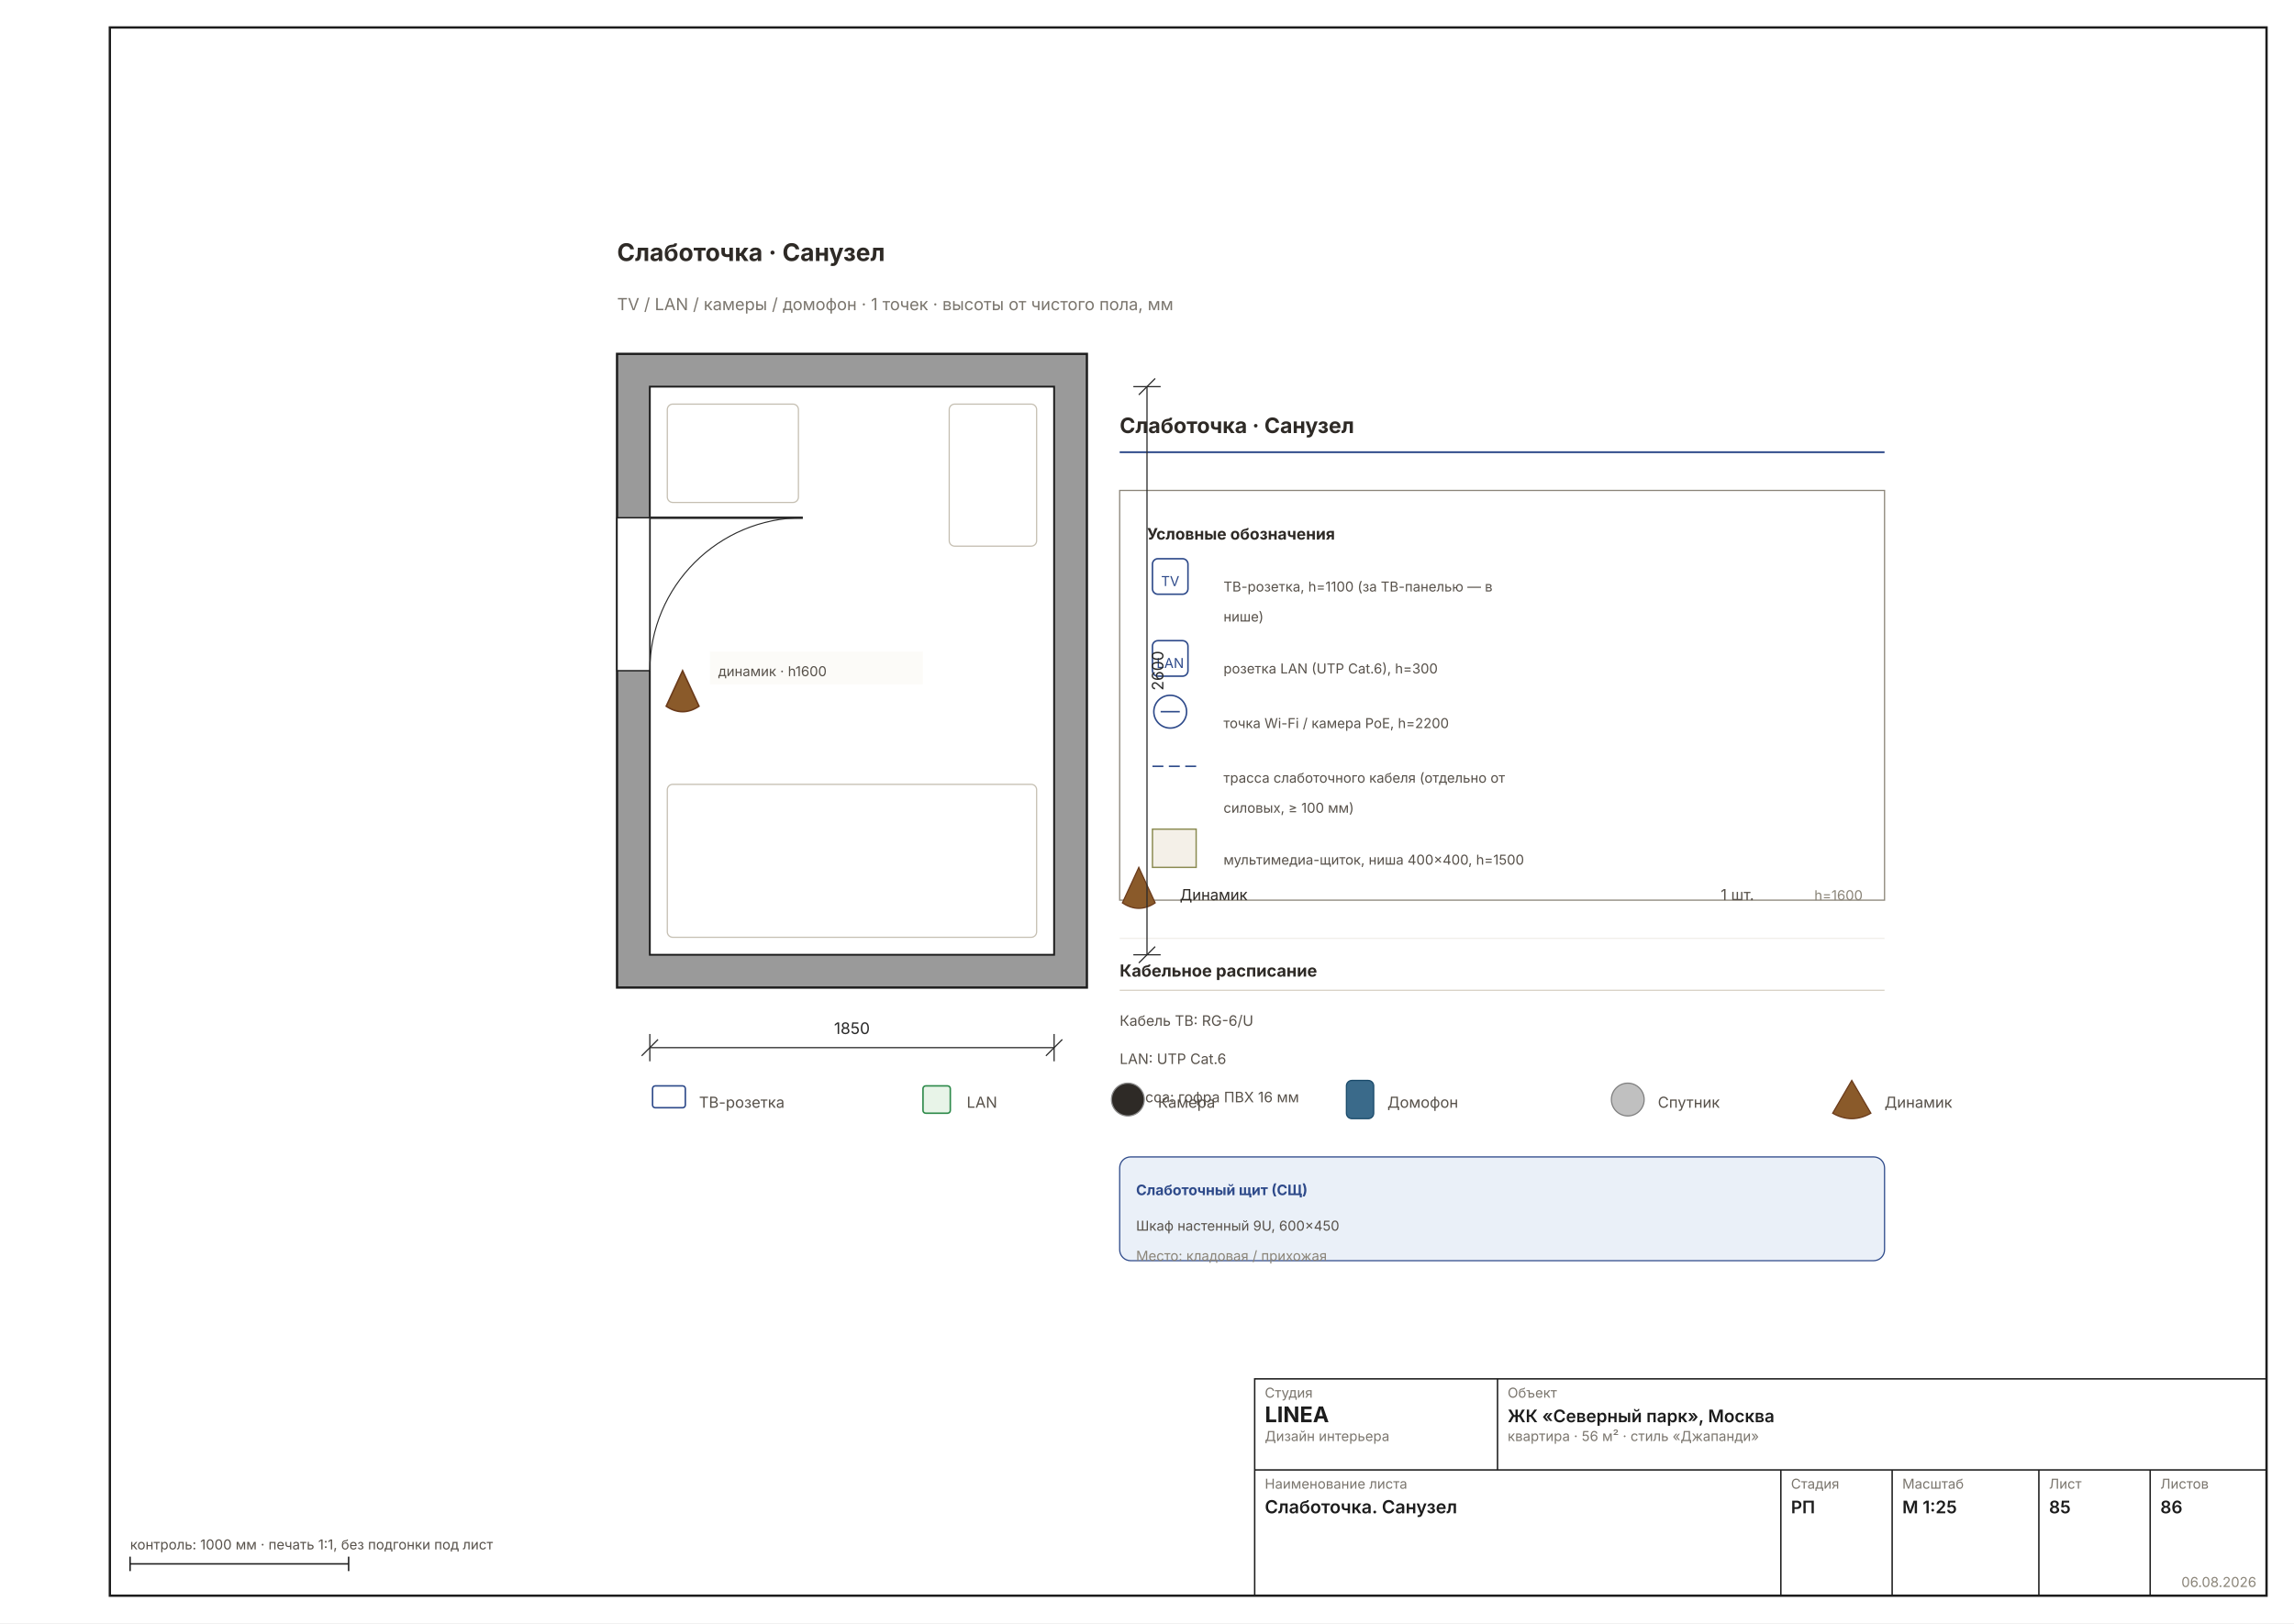
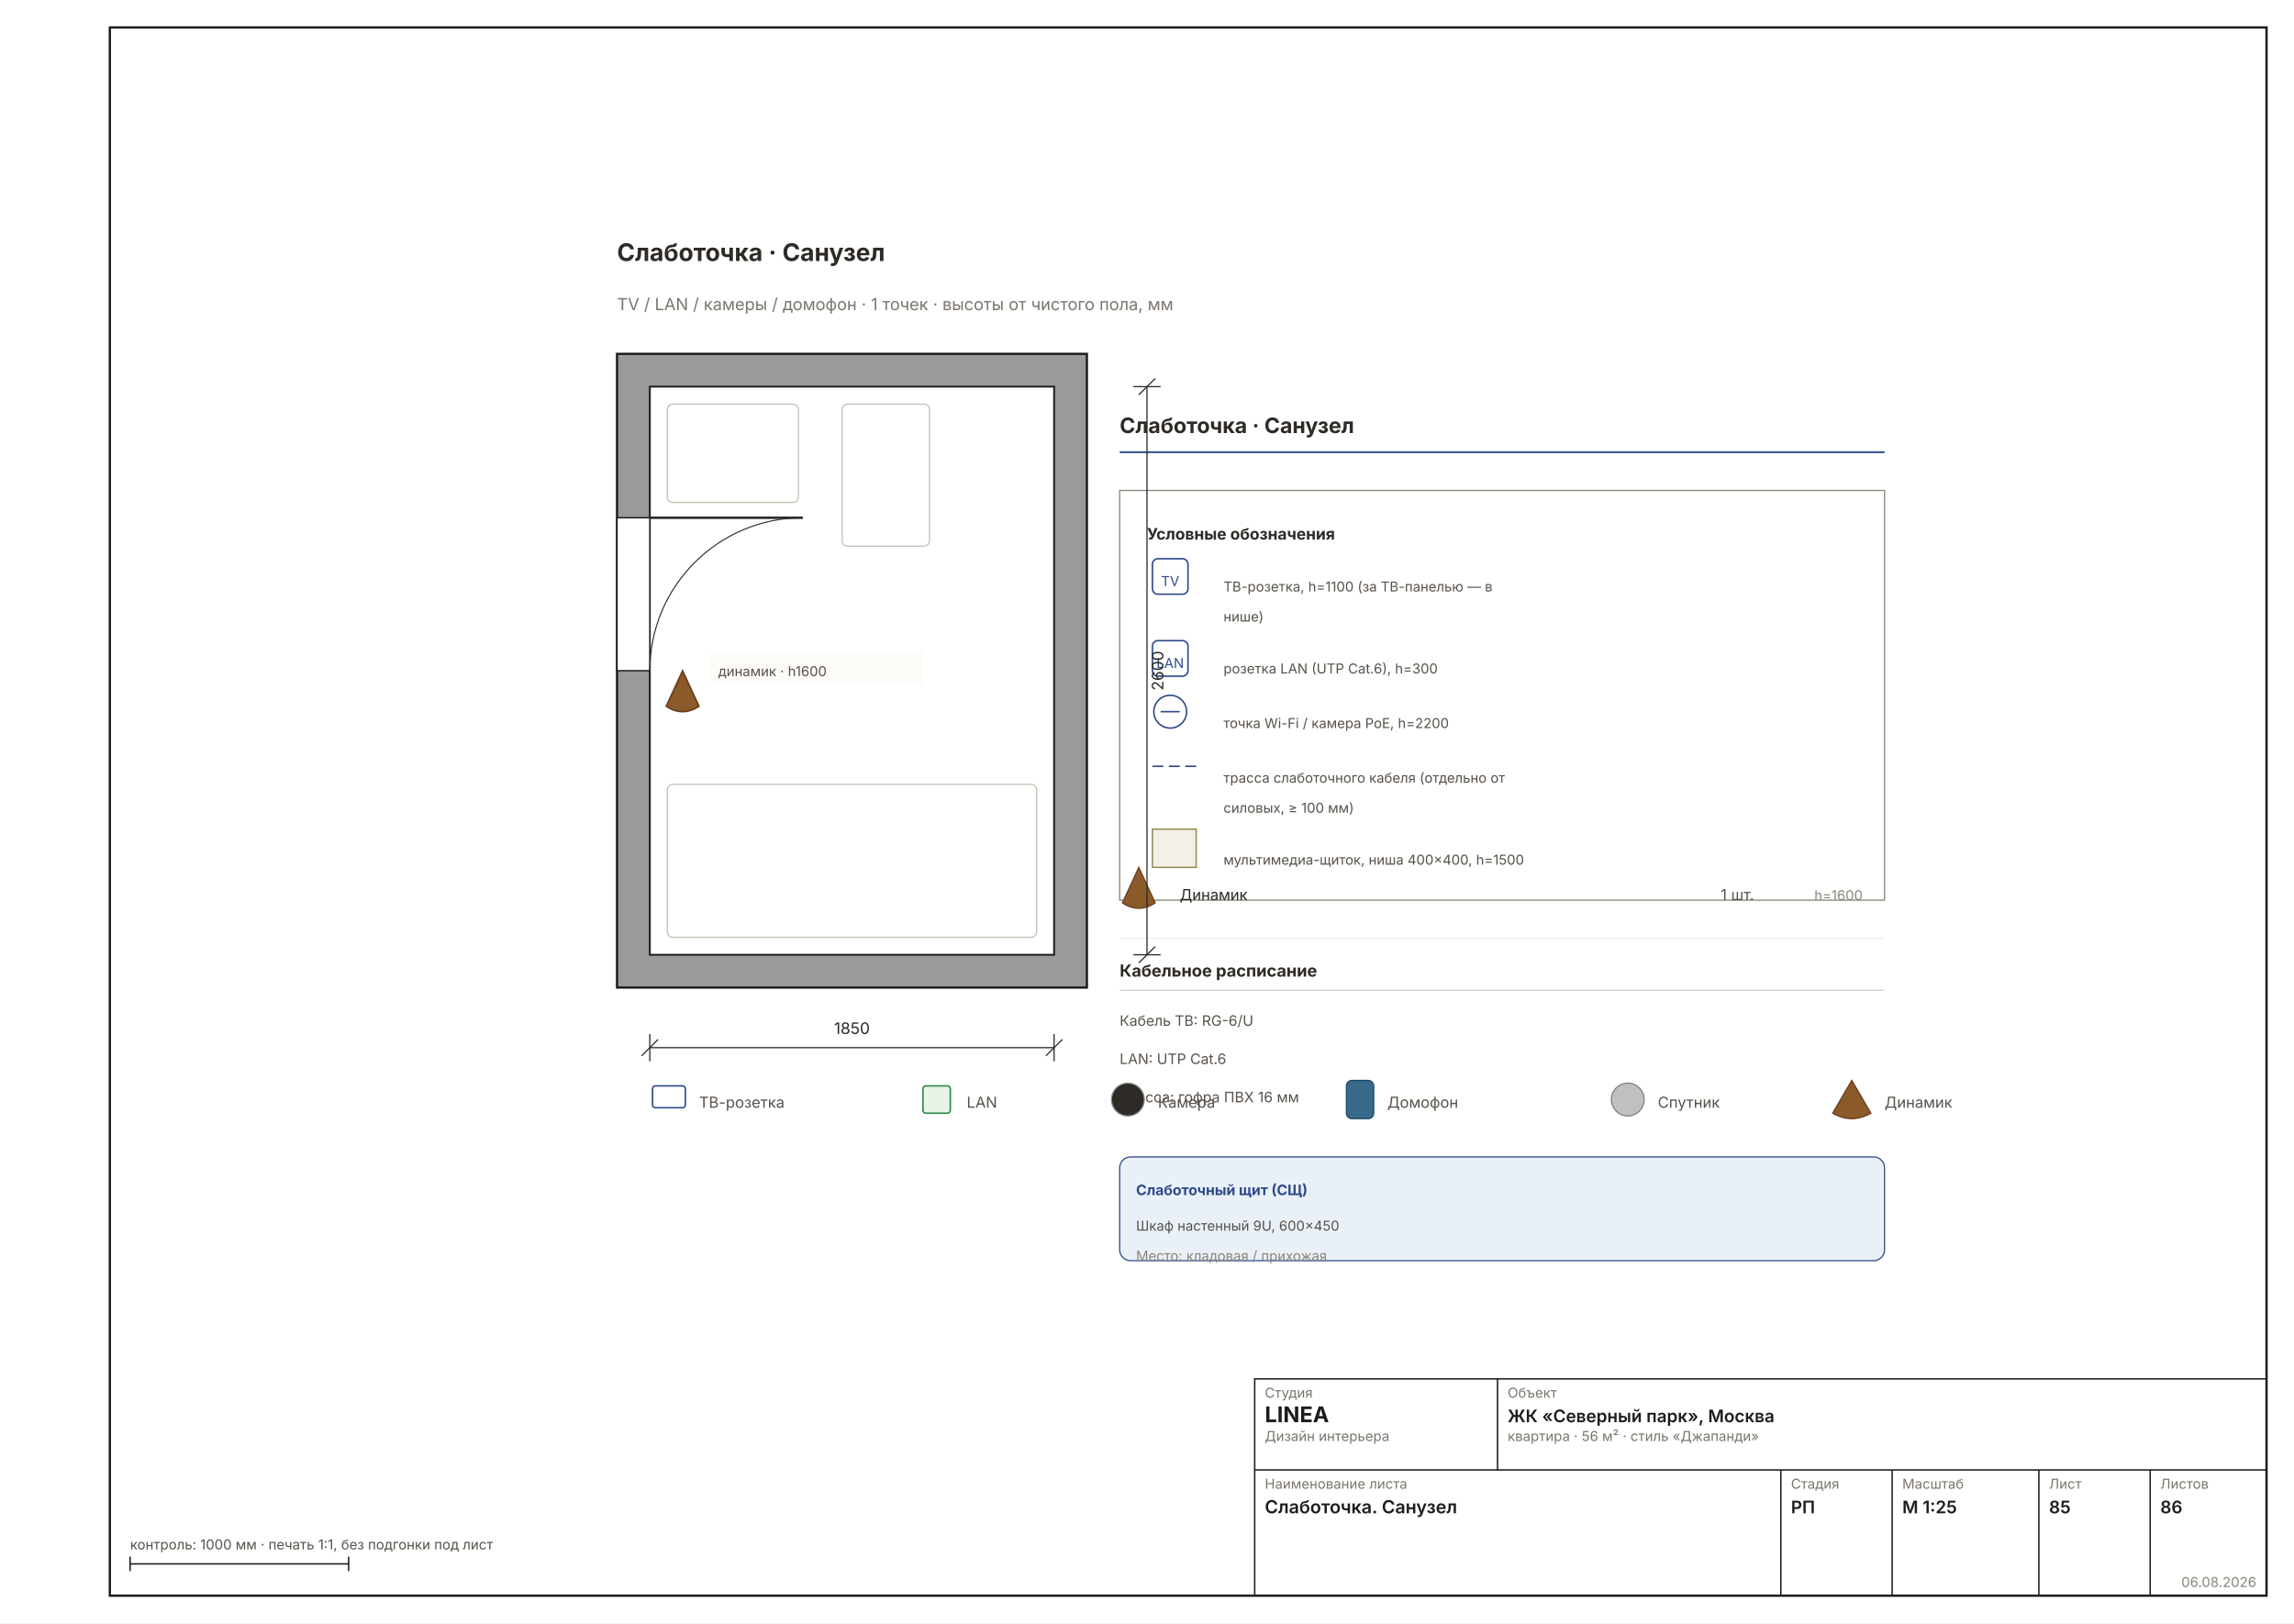
<svg xmlns="http://www.w3.org/2000/svg" width="1587" height="1123" viewBox="0 0 1587 1123" font-family="Inter, &quot;Helvetica Neue&quot;, Arial, sans-serif" data-sheet="lowvolt-room" data-scale="1:25">
  <rect width="1587" height="1123" fill="#FFFFFF" />
  <rect x="76" y="19" width="1492" height="1085" fill="none" stroke="#1C1C1C" stroke-width="1.6" />
  <g transform="translate(279.4698 97.4216) scale(1.8898)">
    <defs>
      <pattern id="rh85" width="7" height="7" patternUnits="userSpaceOnUse" patternTransform="rotate(45)">
        <rect width="7" height="7" fill="#9A9A9A" />
        <line x1="0" y1="0" x2="0" y2="7" stroke="#6E6E6E" stroke-width="1.11" />
      </pattern>
    </defs>
    <rect x="78" y="78" width="172" height="232" fill="#9A9A9A" stroke="#1C1C1C" stroke-width="0.83" />
    <rect x="90" y="90" width="148" height="208" fill="#FFFFFF" stroke="#1C1C1C" stroke-width="0.67" />
    <rect x="78" y="138" width="12" height="56" fill="#FFFFFF" stroke="#1C1C1C" stroke-width="0.50" />
    <line x1="90" y1="138" x2="146" y2="138" stroke="#2A2A2A" stroke-width="0.89" />
    <path d="M 90 194 A 56 56 0 0 1 146 138" fill="none" stroke="#2A2A2A" stroke-width="0.39" />
    <rect x="96.4" y="235.6" width="135.2" height="56" fill="none" stroke="#C5BFB2" stroke-width="0.44" rx="2" />
-     <rect x="199.6" y="96.4" width="32" height="52" fill="none" stroke="#C5BFB2" stroke-width="0.44" rx="2" />
+     <rect x="160.4" y="96.4" width="32" height="52" fill="none" stroke="#C5BFB2" stroke-width="0.44" rx="2" />
    <rect x="96.4" y="96.4" width="48" height="36" fill="none" stroke="#C5BFB2" stroke-width="0.44" rx="2" />
    <path d="M 102 194 L 108 207 Q 102 211 96 207 Z" fill="#8A5A2A" stroke="#6A3A1A" stroke-width="0.56" />
    <rect x="112" y="187" width="78" height="12" fill="#FBFAF6D9" />
    <text x="115" y="196" font-size="5.00" fill="#57514A">динамик · h1600</text>
    <text x="262" y="107" font-size="7.78" font-weight="700" fill="#2E2A26">Слаботочка · Санузел</text>
    <line x1="262" y1="114" x2="542" y2="114" stroke="#2E4A8A" stroke-width="0.67" />
    <g data-el="legend">
      <rect x="262" y="128" width="280" height="150" fill="none" stroke="#8A8478" stroke-width="0.44" />
      <text x="272" y="146" font-size="5.83" font-weight="700" fill="#2E2A26">Условные обозначения</text>
      <g stroke="#2E4A8A" fill="#FFF" stroke-width="0.56">
        <rect x="274" y="153" width="13" height="13" rx="2" />
        <text x="280.5" y="163" font-size="5.00" text-anchor="middle" fill="#2E4A8A" stroke="none">TV</text>
      </g>
      <text x="300" y="165" font-size="5.00" fill="#57514A">ТВ-розетка, h=1100 (за ТВ-панелью — в</text>
      <text x="300" y="176" font-size="5.00" fill="#57514A">нише)</text>
      <g stroke="#2E4A8A" fill="#FFF" stroke-width="0.56">
        <rect x="274" y="183" width="13" height="13" rx="2" />
        <text x="280.5" y="193" font-size="5.00" text-anchor="middle" fill="#2E4A8A" stroke="none">LAN</text>
      </g>
      <text x="300" y="195" font-size="5.00" fill="#57514A">розетка LAN (UTP Cat.6), h=300</text>
      <g stroke="#2E4A8A" fill="none" stroke-width="0.56">
        <circle cx="280.5" cy="209" r="6" />
        <path d="M 277 209 L 284 209" />
      </g>
      <text x="300" y="215" font-size="5.00" fill="#57514A">точка Wi-Fi / камера PoE, h=2200</text>
      <g stroke="#2E4A8A" fill="none" stroke-width="0.56" stroke-dasharray="4 2">
        <line x1="274" y1="229" x2="290" y2="229" />
      </g>
      <text x="300" y="235" font-size="5.00" fill="#57514A">трасса слаботочного кабеля (отдельно от</text>
      <text x="300" y="246" font-size="5.00" fill="#57514A">силовых, ≥ 100 мм)</text>
      <g stroke="#8A8A50" fill="#F4F0E8" stroke-width="0.50">
        <rect x="274" y="252" width="16" height="14" />
      </g>
      <text x="300" y="265" font-size="5.00" fill="#57514A">мультимедиа-щиток, ниша 400×400, h=1500</text>
    </g>
    <path d="M 269 266 L 275 279 Q 269 283 263 279 Z" fill="#8A5A2A" stroke="#6A3A1A" stroke-width="0.44" />
    <text x="284" y="278" font-size="5.56" fill="#2E2A26">Динамик</text>
    <text x="482" y="278" font-size="5.56" fill="#57514A">1 шт.</text>
    <text x="534" y="278" font-size="5.00" fill="#8A8478" text-anchor="end">h=1600</text>
    <line x1="262" y1="292" x2="542" y2="292" stroke="#EDEBE4" stroke-width="0.36" />
    <text x="262" y="306" font-size="6.11" font-weight="700" fill="#2E2A26">Кабельное расписание</text>
    <line x1="262" y1="311" x2="542" y2="311" stroke="#D8D2C6" stroke-width="0.44" />
    <text x="262" y="324" font-size="5.28" fill="#57514A">Кабель ТВ: RG-6/U</text>
    <text x="262" y="338" font-size="5.28" fill="#57514A">LAN: UTP Cat.6</text>
    <text x="262" y="352" font-size="5.28" fill="#57514A">Трасса: гофра ПВХ 16 мм</text>
    <rect x="262" y="372" width="280" height="38" rx="4" fill="#EAF0F8" stroke="#2E4A8A" stroke-width="0.44" />
    <text x="268" y="386" font-size="5.28" font-weight="700" fill="#2E4A8A">Слаботочный щит (СЩ)</text>
    <text x="268" y="399" font-size="5.00" fill="#57514A">Шкаф настенный 9U, 600×450</text>
    <text x="268" y="410" font-size="5.00" fill="#8A8478">Место: кладовая / прихожая</text>
    <g font-size="5.56" fill="#57514A">
      <rect x="91" y="346" width="12" height="8" rx="1" fill="white" stroke="#2E4A8A" stroke-width="0.56" />
      <text x="108" y="354">ТВ-розетка</text>
      <rect x="190" y="346" width="10" height="10" rx="1" fill="#E8F4E8" stroke="#2E8A4A" stroke-width="0.56" />
      <text x="206" y="354">LAN</text>
      <circle cx="265" cy="351" r="6" fill="#2E2A26" stroke="#8A8A8A" stroke-width="0.44" />
      <text x="276" y="354">Камера</text>
      <rect x="345" y="344" width="10" height="14" rx="2" fill="#3A6A8A" stroke="#1A4A6A" stroke-width="0.44" />
      <text x="360" y="354">Домофон</text>
      <circle cx="448" cy="351" r="6" fill="#C0C0C0" stroke="#808080" stroke-width="0.44" />
      <text x="459" y="354">Спутник</text>
      <path d="M 530 344 L 537 356 Q 530 360 523 356 Z" fill="#8A5A2A" stroke="#6A3A1A" stroke-width="0.44" />
      <text x="542" y="354">Динамик</text>
    </g>
    <g data-el="dim" stroke="#2A2A2A" stroke-width="0.44" fill="none">
      <line x1="90" y1="332" x2="238" y2="332" />
      <line x1="90" y1="327" x2="90" y2="337" />
      <line x1="238" y1="327" x2="238" y2="337" />
      <line x1="87" y1="335" x2="93" y2="329" />
      <line x1="235" y1="335" x2="241" y2="329" />
    </g>
    <text x="164" y="327" font-size="5.83" fill="#2A2A2A" text-anchor="middle">1850</text>
    <g data-el="dim" stroke="#2A2A2A" stroke-width="0.44" fill="none">
      <line x1="272" y1="90" x2="272" y2="298" />
      <line x1="267" y1="90" x2="277" y2="90" />
      <line x1="267" y1="298" x2="277" y2="298" />
      <line x1="269" y1="93" x2="275" y2="87" />
      <line x1="269" y1="301" x2="275" y2="295" />
    </g>
    <text x="278" y="194" font-size="5.83" fill="#2A2A2A" transform="rotate(-90 278 194)" text-anchor="middle">2600</text>
    <text x="78" y="44" font-size="8.89" font-weight="700" fill="#2E2A26">Слаботочка · Санузел</text>
    <text x="78" y="62" font-size="6.11" fill="#7A756D">TV / LAN / камеры / домофон · 1 точек · высоты от чистого пола, мм</text>
  </g>
  <g data-el="stamp" stroke="#1C1C1C" stroke-width="1" fill="none">
    <rect x="868" y="954" width="700" height="150" />
    <line x1="868" y1="1017" x2="1568" y2="1017" />
    <line x1="1036" y1="954" x2="1036" y2="1017" />
    <line x1="1232" y1="1017" x2="1232" y2="1104" />
    <line x1="1309" y1="1017" x2="1309" y2="1104" />
    <line x1="1410.5" y1="1017" x2="1410.5" y2="1104" />
    <line x1="1487.5" y1="1017" x2="1487.5" y2="1104" />
  </g>
  <text x="875" y="967" font-size="9.5" fill="#7A756D">Студия</text>
  <text x="875" y="984" font-size="15" font-weight="700" fill="#1C1C1C">LINEA</text>
  <text x="875" y="997" font-size="9.5" fill="#7A756D">Дизайн интерьера</text>
  <text x="1043" y="967" font-size="9.5" fill="#7A756D">Объект</text>
  <text x="1043" y="984" font-size="12" font-weight="600" fill="#1C1C1C">ЖК «Северный парк», Москва</text>
  <text x="1043" y="997" font-size="9.5" fill="#7A756D">квартира · 56 м² · стиль «Джапанди»</text>
  <text x="875" y="1030" font-size="9.5" fill="#7A756D">Наименование листа</text>
  <text x="875" y="1047" font-size="12.5" font-weight="600" fill="#1C1C1C">Слаботочка. Санузел</text>
  <text x="1239" y="1030" font-size="9.5" fill="#7A756D">Стадия</text>
  <text x="1239" y="1047" font-size="12" font-weight="600" fill="#1C1C1C">РП</text>
  <text x="1316" y="1030" font-size="9.5" fill="#7A756D">Масштаб</text>
  <text x="1316" y="1047" font-size="12" font-weight="600" fill="#1C1C1C">М 1:25</text>
  <text x="1417.5" y="1030" font-size="9.5" fill="#7A756D">Лист</text>
  <text x="1417.5" y="1047" font-size="12" font-weight="600" fill="#1C1C1C">85</text>
  <text x="1494.5" y="1030" font-size="9.5" fill="#7A756D">Листов</text>
  <text x="1494.5" y="1047" font-size="12" font-weight="600" fill="#1C1C1C">86</text>
  <text x="1561" y="1098" font-size="9.5" fill="#8A8478" text-anchor="end">06.08.2026</text>
  <g stroke="#1C1C1C" stroke-width="1">
    <line x1="90" y1="1082" x2="241.184" y2="1082" />
    <line x1="90" y1="1077" x2="90" y2="1087" />
    <line x1="241.184" y1="1077" x2="241.184" y2="1087" />
  </g>
  <text x="90" y="1072" font-size="9.5" fill="#57514A">контроль: 1000 мм · печать 1:1, без подгонки под лист</text>
</svg>
